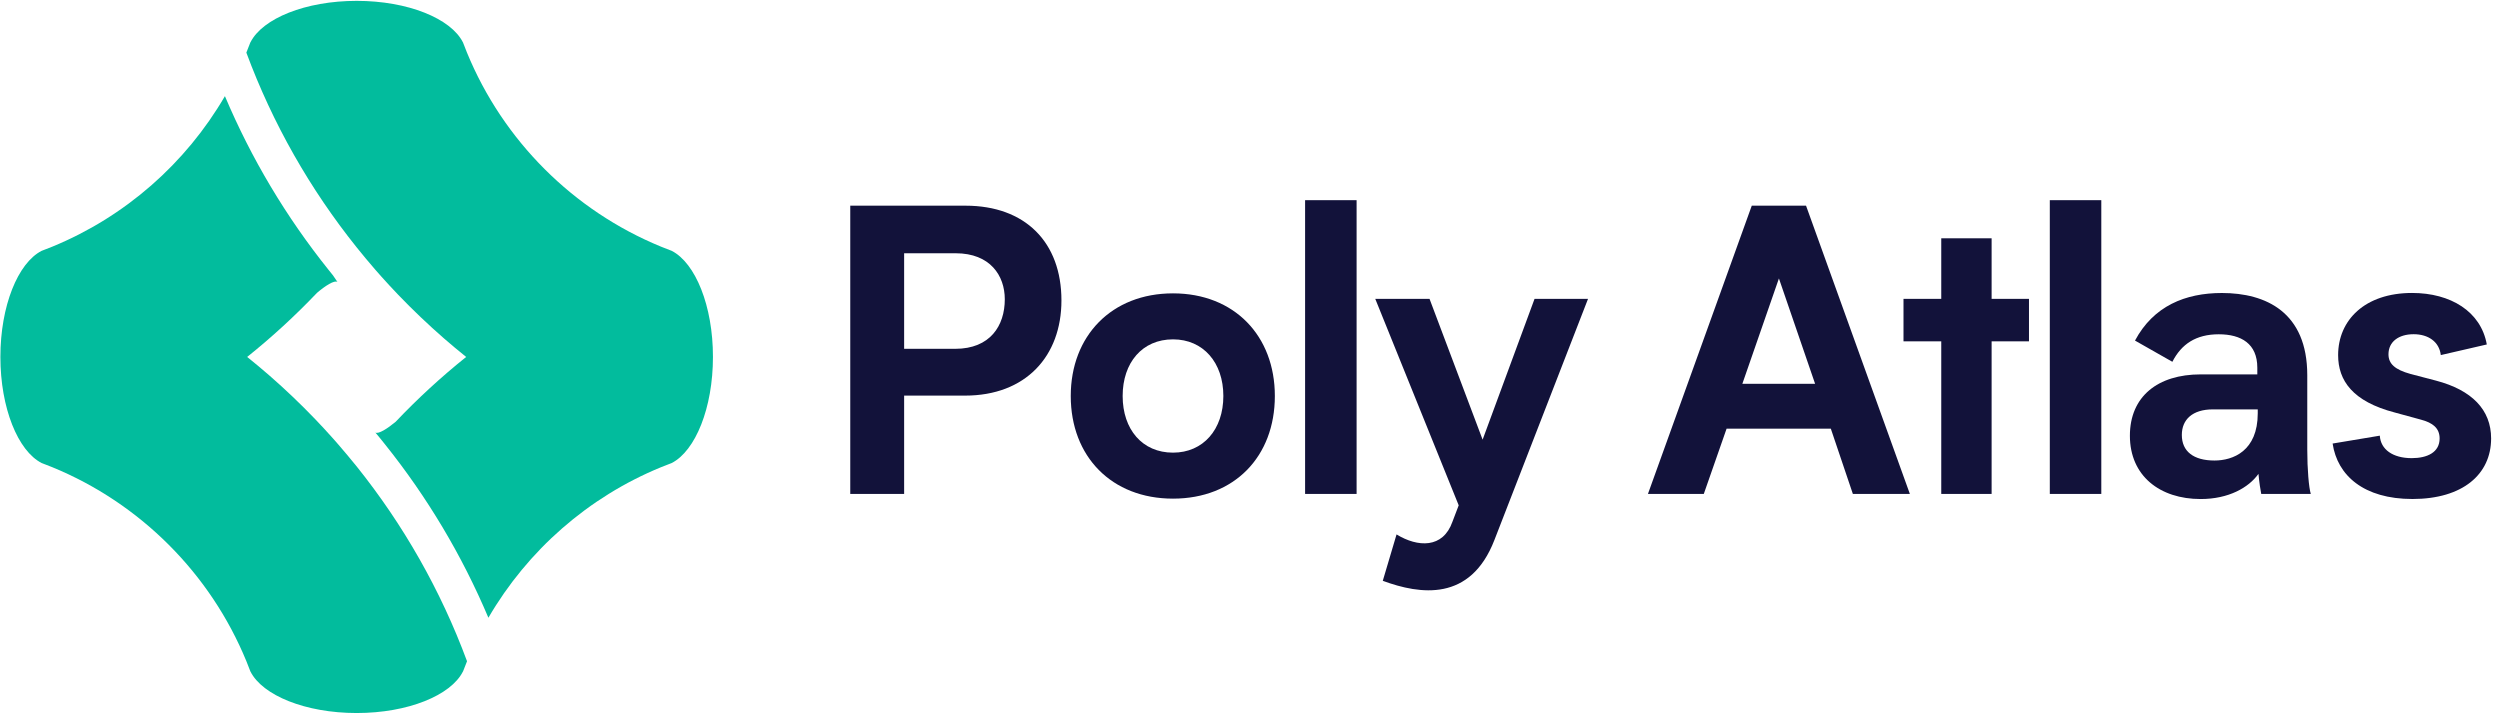
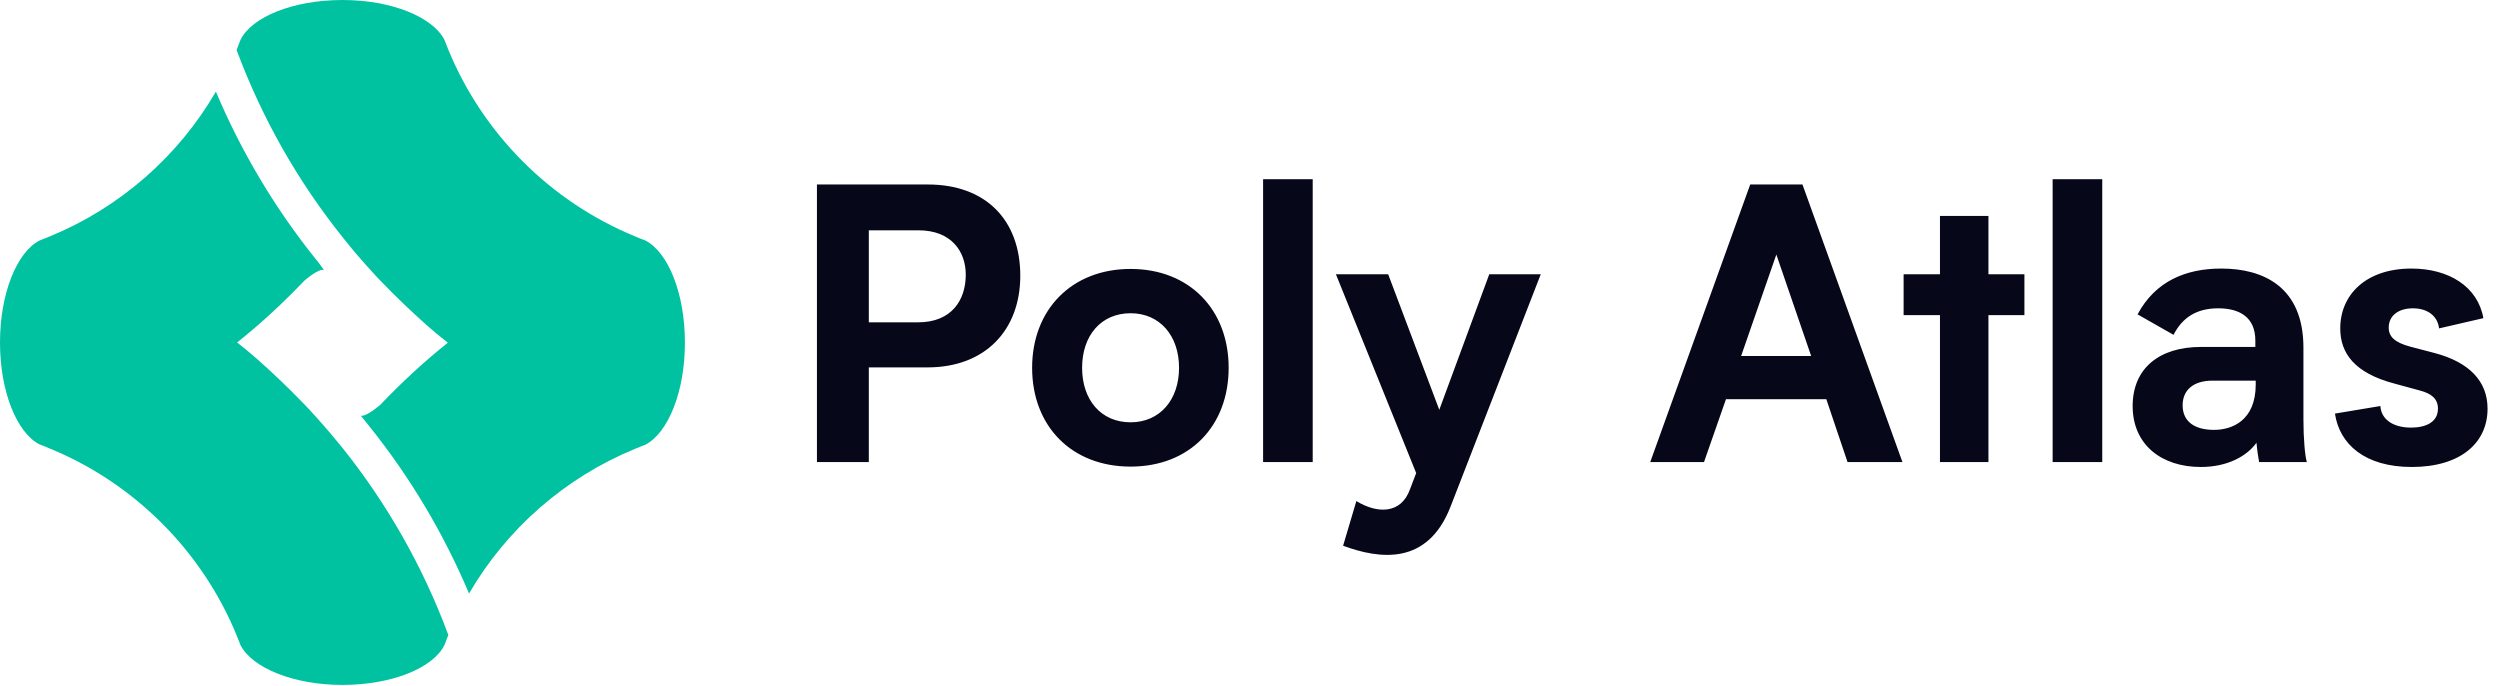
- <svg xmlns="http://www.w3.org/2000/svg" version="1.1" id="Artwork_1_" x="0px" y="0px" viewBox="0 0 6951.4 1985" style="enable-background:new 0 0 6951.4 1985;" xml:space="preserve">
-   <style type="text/css">
- 	.st0{fill:#02BC9D;}
- 	.st1{fill:#12123A;}
- </style>
-   <g id="Ideogram">
-     <g>
-       <g>
-         <path class="st0" d="M1867.8,697.5c-10-3.7-20-7.7-29.9-11.7c-244.1-100.2-439.2-295.3-539.4-539.4c-3.9-9.5-7.7-19.1-11.3-28.8     h-0.1c-33.5-66.2-153-115.2-295.3-115.2S730,51.3,696.5,117.5h-0.2c-3.6,9.7-7.4,19.3-11.3,28.8     c73.2,197.6,177.4,380.1,306.8,541.6c8.4,10.5,17,21,25.6,31.3c8.6,10.3,17.4,20.6,26.2,30.8l0.1,0.1     c5.2,5.9,10.4,11.8,15.6,17.7c15.7,17.6,31.7,34.9,48,51.9l0,0c40.5,42.2,82.8,82.5,126.8,120.9l0,0c20.3,17.7,41.1,35,62.1,51.9     c-69.4,55.6-135,115.9-196.1,180.3c-22.5,18.8-48.7,35.4-56.5,29.7l13.8,16.7l12.3,15.3c118.4,147.7,215.1,310,288.3,483.2     c108.9-187.3,277.5-335.5,479.8-418.5c9.9-4.1,19.8-8,29.9-11.7c65.9-33.8,114.7-153.1,114.7-295     C1982.5,850.6,1933.7,731.3,1867.8,697.5z" />
-         <path class="st0" d="M966.1,1265.8c-8.6-10.3-17.4-20.6-26.2-30.8l-0.1-0.1c-5.2-5.9-10.4-11.8-15.6-17.7     c-15.7-17.6-31.7-34.9-48-51.9l0,0c-40.5-42.2-82.8-82.5-126.8-120.9l0,0c-20.3-17.7-41.1-35-62.1-51.9     c68.7-55,133.5-114.6,194.1-178.2c22.4-19.2,48.8-36.2,56.9-30.3L926,765.8l-12.3-15.3c-118.4-147.7-215.1-310-288.3-483.2     C516.5,454.5,347.9,602.7,145.6,685.8c-9.9,4.1-19.8,8-29.9,11.7C49.8,731.3,1.1,850.6,1.1,992.5s48.7,261.2,114.7,295     c10,3.7,20,7.7,29.9,11.7c244.1,100.2,439.2,295.3,539.4,539.4c3.9,9.5,7.7,19.1,11.3,28.8h0.1c33.5,66.2,153,115.2,295.3,115.2     s261.8-49,295.3-115.2h0.2c3.6-9.7,7.4-19.3,11.3-28.8c-73.2-197.6-177.4-380.1-306.8-541.6     C983.3,1286.5,974.8,1276.1,966.1,1265.8z" />
-       </g>
-       <g>
-         <g>
-           <path class="st1" d="M2951.4,835.4c0,155.3-99.5,264.6-267.9,264.6H2514v273.4h-149.8V571.9H2514h170.6      C2850.8,571.9,2951.4,673.6,2951.4,835.4z M2793.9,832.1c0-65.6-40.5-127.9-136.7-127.9H2514v265.7h142.1      C2753.5,969.9,2793.9,905.4,2793.9,832.1z" />
-           <path class="st1" d="M3261.6,815.7c170.6,0,283.2,118.1,283.2,285.4c0,168.4-112.6,285.4-283.2,285.4      c-170.6,0-284.3-117-284.3-285.4C2977.3,933.8,3091,815.7,3261.6,815.7z M3261.6,1258.6c84.2,0,140-64.5,140-157.5      c0-92.9-55.8-157.5-140-157.5c-85.3,0-140,64.5-140,157.5C3121.6,1194.1,3176.3,1258.6,3261.6,1258.6z" />
-           <path class="st1" d="M3628.9,556.6h143.2v816.8h-143.2V556.6z" />
-           <path class="st1" d="M4415.6,831l-260.2,670.3c-66.7,172.8-206.7,152-310.5,113.7l38.3-129c59,36.1,129,39.4,155.3-35l17.5-45.9      L3824,831h150.9l147.6,391.5L4266.9,831H4415.6z" />
-           <path class="st1" d="M5090.7,1191.9h-289.8l-63.4,181.5h-155.3l288.7-801.5h146.5h4.4l288.7,801.5h-158.5L5090.7,1191.9z       M5047,1067.2l-100.6-293l-101.7,293H5047z" />
-           <path class="st1" d="M5641.7,949.1h-103.9v424.3h-140V949.1h-105V831h105V662.6h140V831h103.9V949.1z" />
-           <path class="st1" d="M5699.6,556.6h143.2v816.8h-143.2V556.6z" />
-           <path class="st1" d="M6287.5,1373.4c-2.2-10.9-5.5-31.7-7.7-55.8c-27.3,38.3-83.1,70-160.7,70c-113.7,0-196.8-64.5-196.8-176      c0-109.3,77.6-170.6,196.8-170.6h157.5v-18.6c0-66.7-44.8-92.9-107.2-92.9c-63.4,0-103.9,27.3-129,76.5l-103.9-59      c51.4-96.2,140-132.3,241.7-132.3c122.5,0,237.3,53.6,237.3,228.5v207.8c0,53.6,4.4,105,9.8,122.5H6287.5z M6277.7,1138.3      h-124.6c-56.9,0-86.4,28.4-86.4,71.1c0,45.9,32.8,71.1,90.8,71.1c51.4,0,120.3-26.2,120.3-131.2V1138.3z" />
-           <path class="st1" d="M6705.9,1273.9c43.7,0,77.6-16.4,77.6-54.7c0-28.4-18.6-43.7-52.5-52.5l-72.2-19.7      c-117-30.6-157.5-88.6-157.5-159.6c0-97.3,74.4-172.8,205.6-172.8c107.2,0,191.4,51.4,207.8,143.2l-127.9,29.5      c-4.4-37.2-35-58-75.5-58c-41.5,0-70,20.8-70,55.8c0,26.2,17.5,42.6,61.2,54.7l71.1,18.6c99.5,26.2,153.1,80.9,153.1,160.7      c0,99.5-78.7,168.4-218.7,168.4c-135.6,0-208.9-65.6-222-154.2l131.2-21.9C6619.5,1249.8,6653.4,1273.9,6705.9,1273.9z" />
-         </g>
-       </g>
-     </g>
-   </g>
+ <svg xmlns="http://www.w3.org/2000/svg" width="7195" height="1972" viewBox="0 0 7195 1972" fill="none">
+   <path d="M1857.24 692.087C1847.55 688.362 1837.12 684.637 1827.44 680.167C1584.57 580.34 1390.13 385.9 1290.31 143.036C1286.58 133.352 1282.86 123.667 1279.13 114.727C1245.61 49.169 1127.16 0 985.609 0C844.063 0 724.866 48.424 692.087 114.727C688.362 124.412 684.637 134.096 680.912 143.781C753.92 340.456 857.473 522.232 986.354 683.148C994.549 693.577 1003.49 704.007 1011.68 714.437C1020.62 724.867 1028.82 735.296 1037.76 744.981C1042.97 750.941 1048.19 756.901 1053.4 762.861C1069.05 779.995 1084.69 797.874 1101.08 814.264C1141.31 855.983 1183.77 896.212 1226.98 934.951C1247.1 952.831 1267.96 969.965 1288.82 986.355C1219.53 1041.48 1154.72 1101.83 1093.63 1165.9C1071.28 1184.52 1045.21 1200.91 1037.76 1195.69L1051.17 1212.08L1063.09 1226.98C1180.79 1373.74 1276.9 1535.41 1349.9 1708.24C1457.93 1522 1626.29 1374.49 1827.44 1291.8C1837.12 1288.07 1846.81 1283.6 1857.24 1279.88C1922.8 1246.35 1971.22 1127.16 1971.22 986.355C1971.22 844.063 1922.8 725.612 1857.24 692.087Z" fill="#00C2A1" />
+   <path d="M959.535 1257.53C950.596 1247.1 942.401 1236.67 933.461 1226.99C928.246 1221.03 923.031 1215.07 917.816 1209.11C902.172 1191.97 886.527 1174.09 870.138 1157.7C829.909 1115.98 787.445 1075.76 744.236 1037.02C724.121 1019.14 703.262 1002 682.402 985.613C750.941 931.229 815.009 871.631 875.352 808.307C897.702 788.938 924.521 771.803 932.716 777.763L920.051 759.884L908.132 744.984C790.425 598.223 694.322 436.562 621.314 263.727C513.292 449.972 344.926 597.478 143.781 680.171C134.097 683.896 124.412 688.366 113.982 692.091C48.424 725.615 0 844.811 0 985.613C0 1127.16 48.424 1245.61 113.982 1279.14C123.667 1282.86 134.097 1286.59 143.781 1291.05C386.645 1390.88 581.085 1585.32 680.912 1828.19C684.637 1837.87 688.362 1847.56 692.087 1856.5C725.611 1922.05 844.063 1971.22 985.61 1971.22C1127.16 1971.22 1246.35 1922.8 1279.13 1856.5C1282.86 1846.81 1286.58 1837.13 1290.31 1827.44C1217.3 1630.77 1113.75 1448.99 984.865 1288.07C976.67 1278.39 968.475 1267.96 959.535 1257.53Z" fill="#00C2A1" />
+   <path d="M2670.47 530.953C2836.13 530.953 2936.39 632.309 2936.39 793.607C2936.39 948.365 2837.22 1057.35 2669.38 1057.35H2500.46V1329.81H2351.15V530.953H2500.46H2670.47ZM2642.14 927.658C2739.13 927.658 2779.46 863.357 2779.46 790.337C2779.46 724.946 2739.13 662.825 2643.23 662.825H2500.46V927.658H2642.14ZM2970.44 1058.44C2970.44 891.693 3083.78 773.99 3253.8 773.99C3423.81 773.99 3536.07 891.693 3536.07 1058.44C3536.07 1226.28 3423.81 1342.89 3253.8 1342.89C3083.78 1342.89 2970.44 1226.28 2970.44 1058.44ZM3114.3 1058.44C3114.3 1151.08 3168.79 1215.38 3253.8 1215.38C3337.71 1215.38 3393.3 1151.08 3393.3 1058.44C3393.3 965.803 3337.71 901.502 3253.8 901.502C3168.79 901.502 3114.3 965.803 3114.3 1058.44ZM3635.2 1329.81V515.695H3777.97V1329.81H3635.2ZM4286.12 789.247H4434.34L4174.96 1457.32C4108.48 1629.52 3968.98 1608.81 3865.44 1570.67L3903.58 1442.07C3962.44 1478.03 4032.19 1481.3 4058.34 1407.19L4075.78 1361.42L3844.73 789.247H3995.13L4142.26 1179.41L4286.12 789.247ZM5317.18 1329.81L5256.15 1148.9H4967.34L4904.13 1329.81H4749.37L5037.09 530.953H5183.13H5187.49L5475.21 1329.81H5317.18ZM5010.93 1024.65H5212.55L5112.29 732.575L5010.93 1024.65ZM5826.26 789.247V906.951H5722.72V1329.81H5583.22V906.951H5478.6V789.247H5583.22V621.411H5722.72V789.247H5826.26ZM5907.49 1329.81V515.695H6050.26V1329.81H5907.49ZM6639.09 1329.81H6501.77C6499.59 1318.91 6496.32 1298.21 6494.14 1274.23C6466.89 1312.37 6411.31 1343.98 6333.93 1343.98C6220.59 1343.98 6137.76 1279.68 6137.76 1168.51C6137.76 1059.53 6215.14 998.498 6333.93 998.498H6490.87V979.971C6490.87 913.49 6446.18 887.334 6384.06 887.334C6320.85 887.334 6280.53 914.58 6255.46 963.623L6151.93 904.771C6203.15 808.865 6291.43 772.9 6392.78 772.9C6514.85 772.9 6629.28 826.302 6629.28 1000.68V1207.75C6629.28 1261.15 6633.64 1312.37 6639.09 1329.81ZM6491.96 1106.39V1095.49H6367.72C6311.04 1095.49 6281.62 1123.83 6281.62 1166.34C6281.62 1212.11 6314.31 1237.18 6372.08 1237.18C6423.3 1237.18 6491.96 1211.02 6491.96 1106.39ZM6850.77 1168.51C6852.95 1206.66 6886.73 1230.64 6939.04 1230.64C6982.64 1230.64 7016.42 1214.29 7016.42 1176.14C7016.42 1147.81 6997.9 1132.55 6964.11 1123.83L6892.18 1104.21C6775.57 1073.7 6735.24 1015.94 6735.24 945.096C6735.24 848.099 6809.35 772.9 6940.13 772.9C7046.94 772.9 7130.86 824.123 7147.2 915.67L7019.69 945.096C7015.33 908.041 6984.82 887.334 6944.49 887.334C6903.08 887.334 6874.74 908.041 6874.74 942.916C6874.74 969.072 6892.18 985.42 6935.77 997.409L7006.61 1015.94C7105.79 1042.09 7159.19 1096.58 7159.19 1176.14C7159.19 1275.32 7080.72 1343.98 6941.22 1343.98C6806.08 1343.98 6733.06 1278.59 6719.98 1190.31L6850.77 1168.51Z" fill="#060819" />
</svg>
